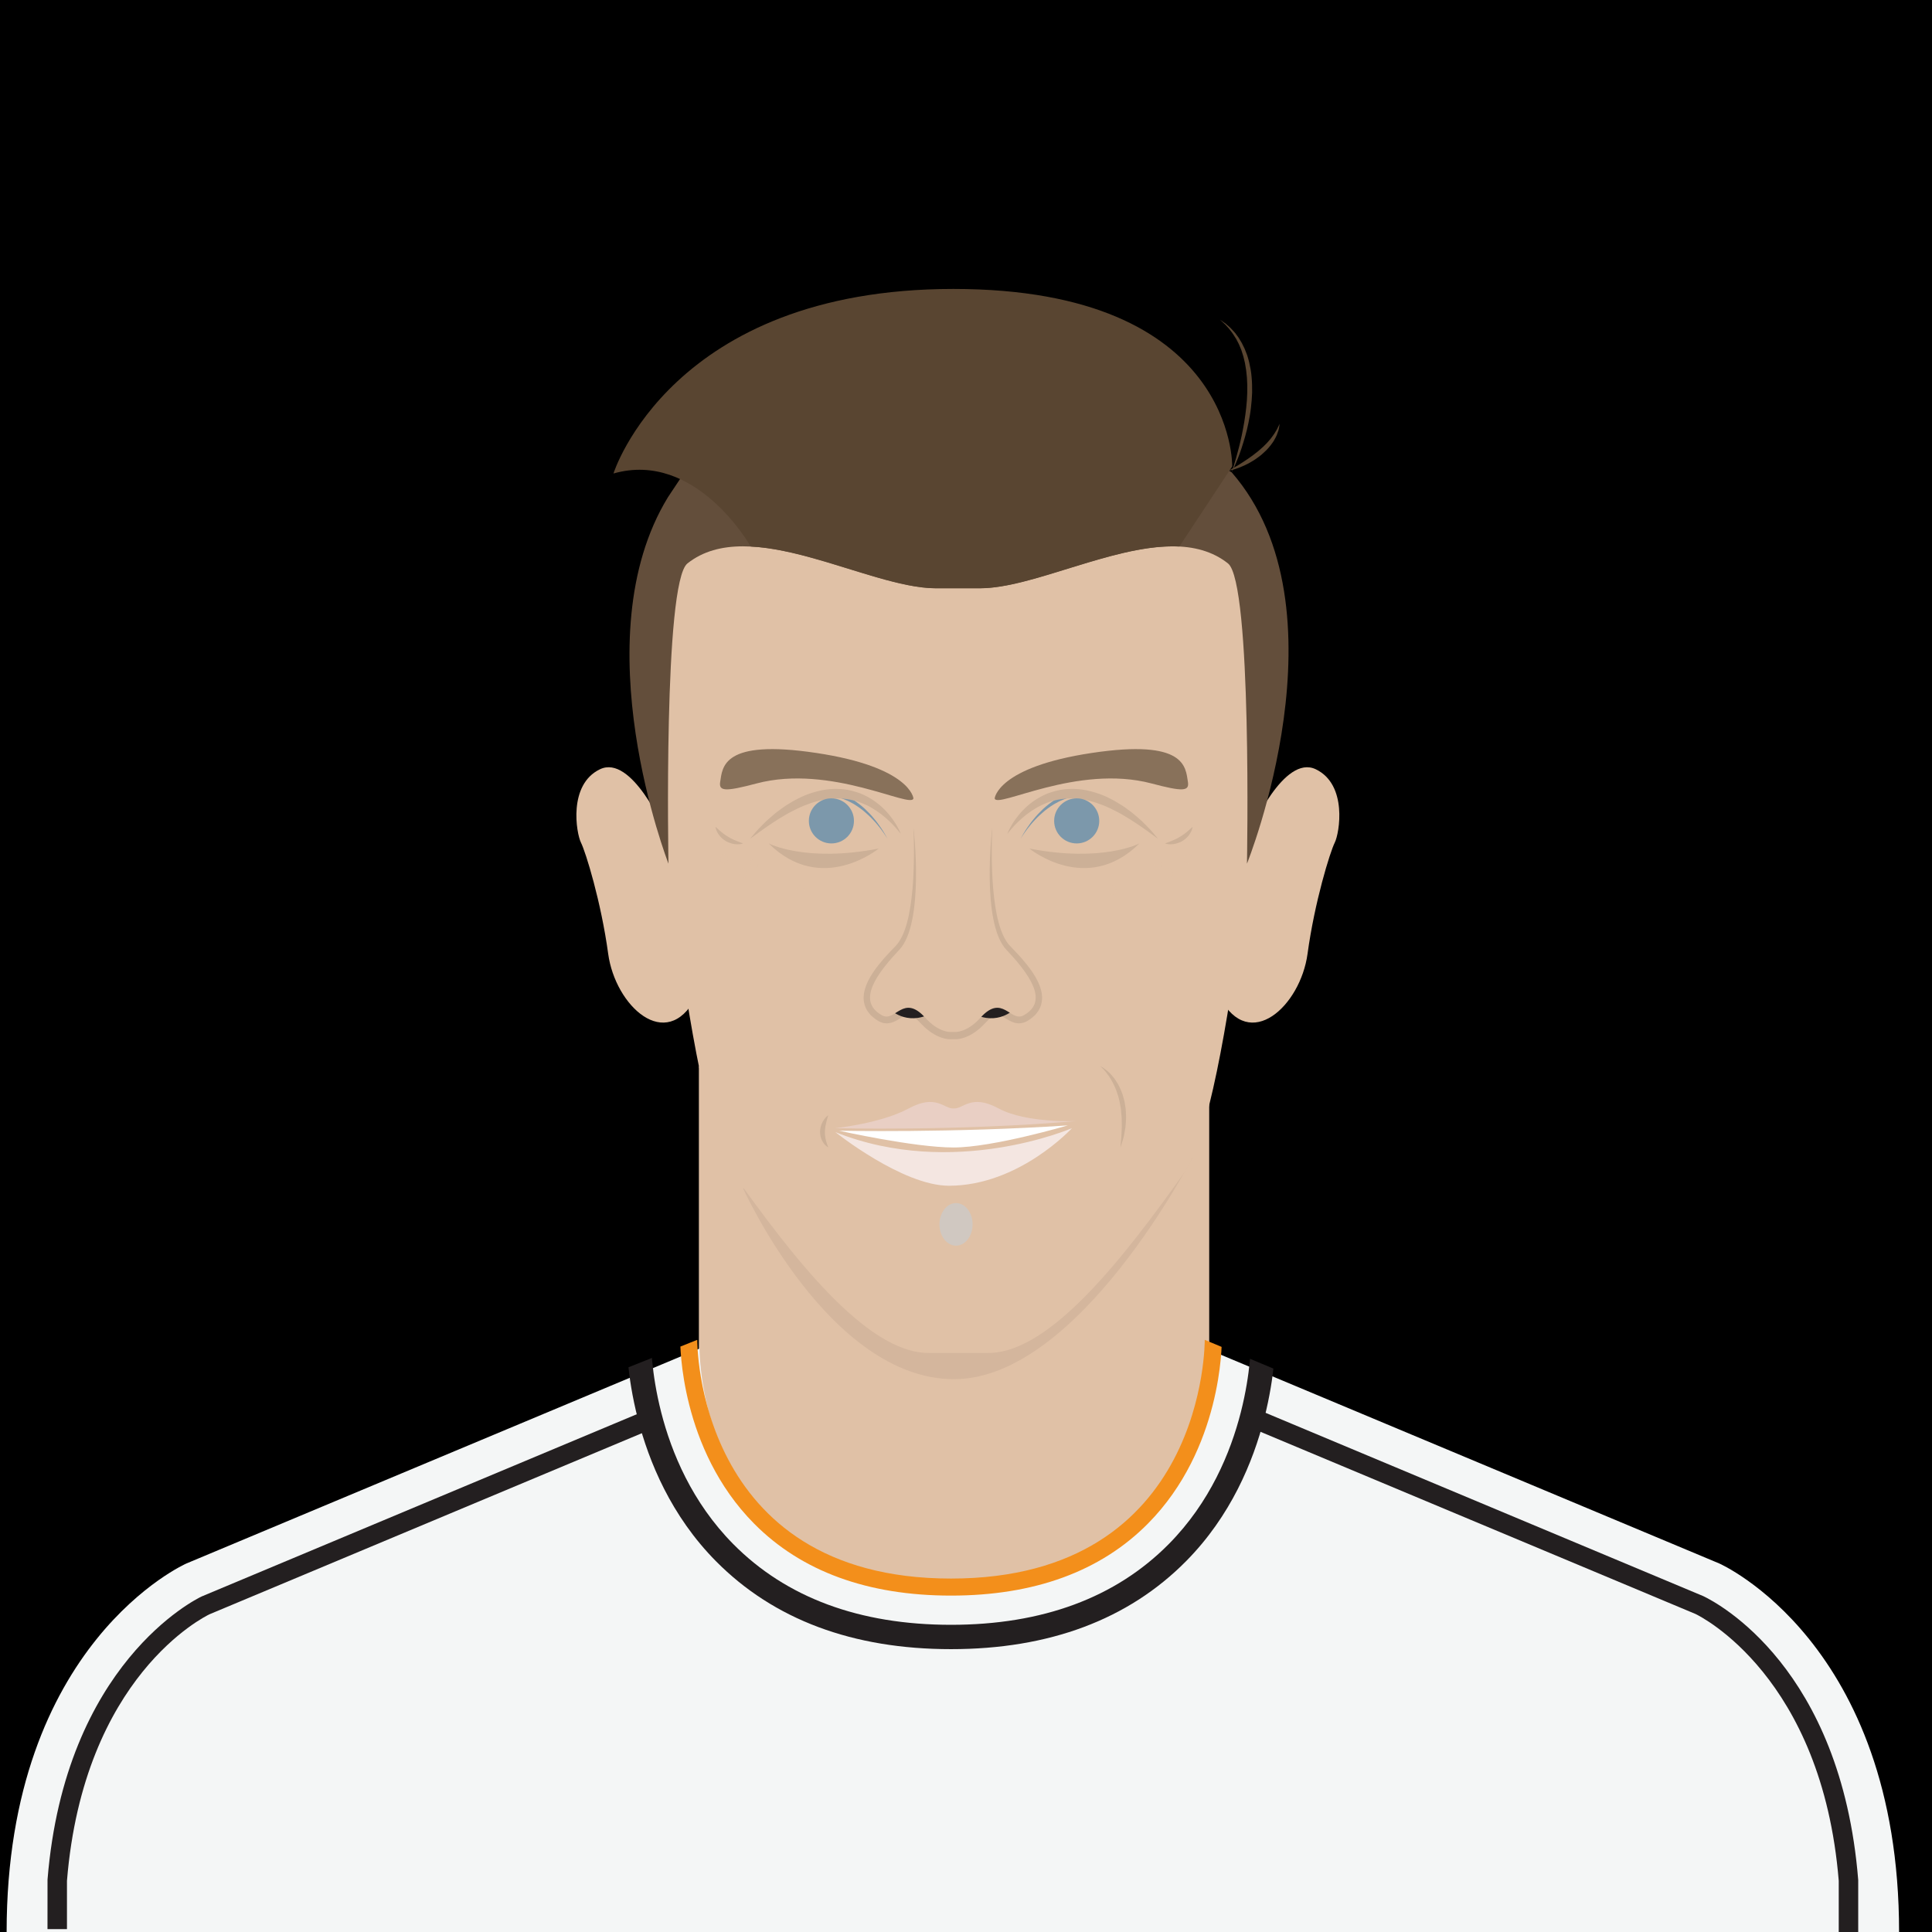
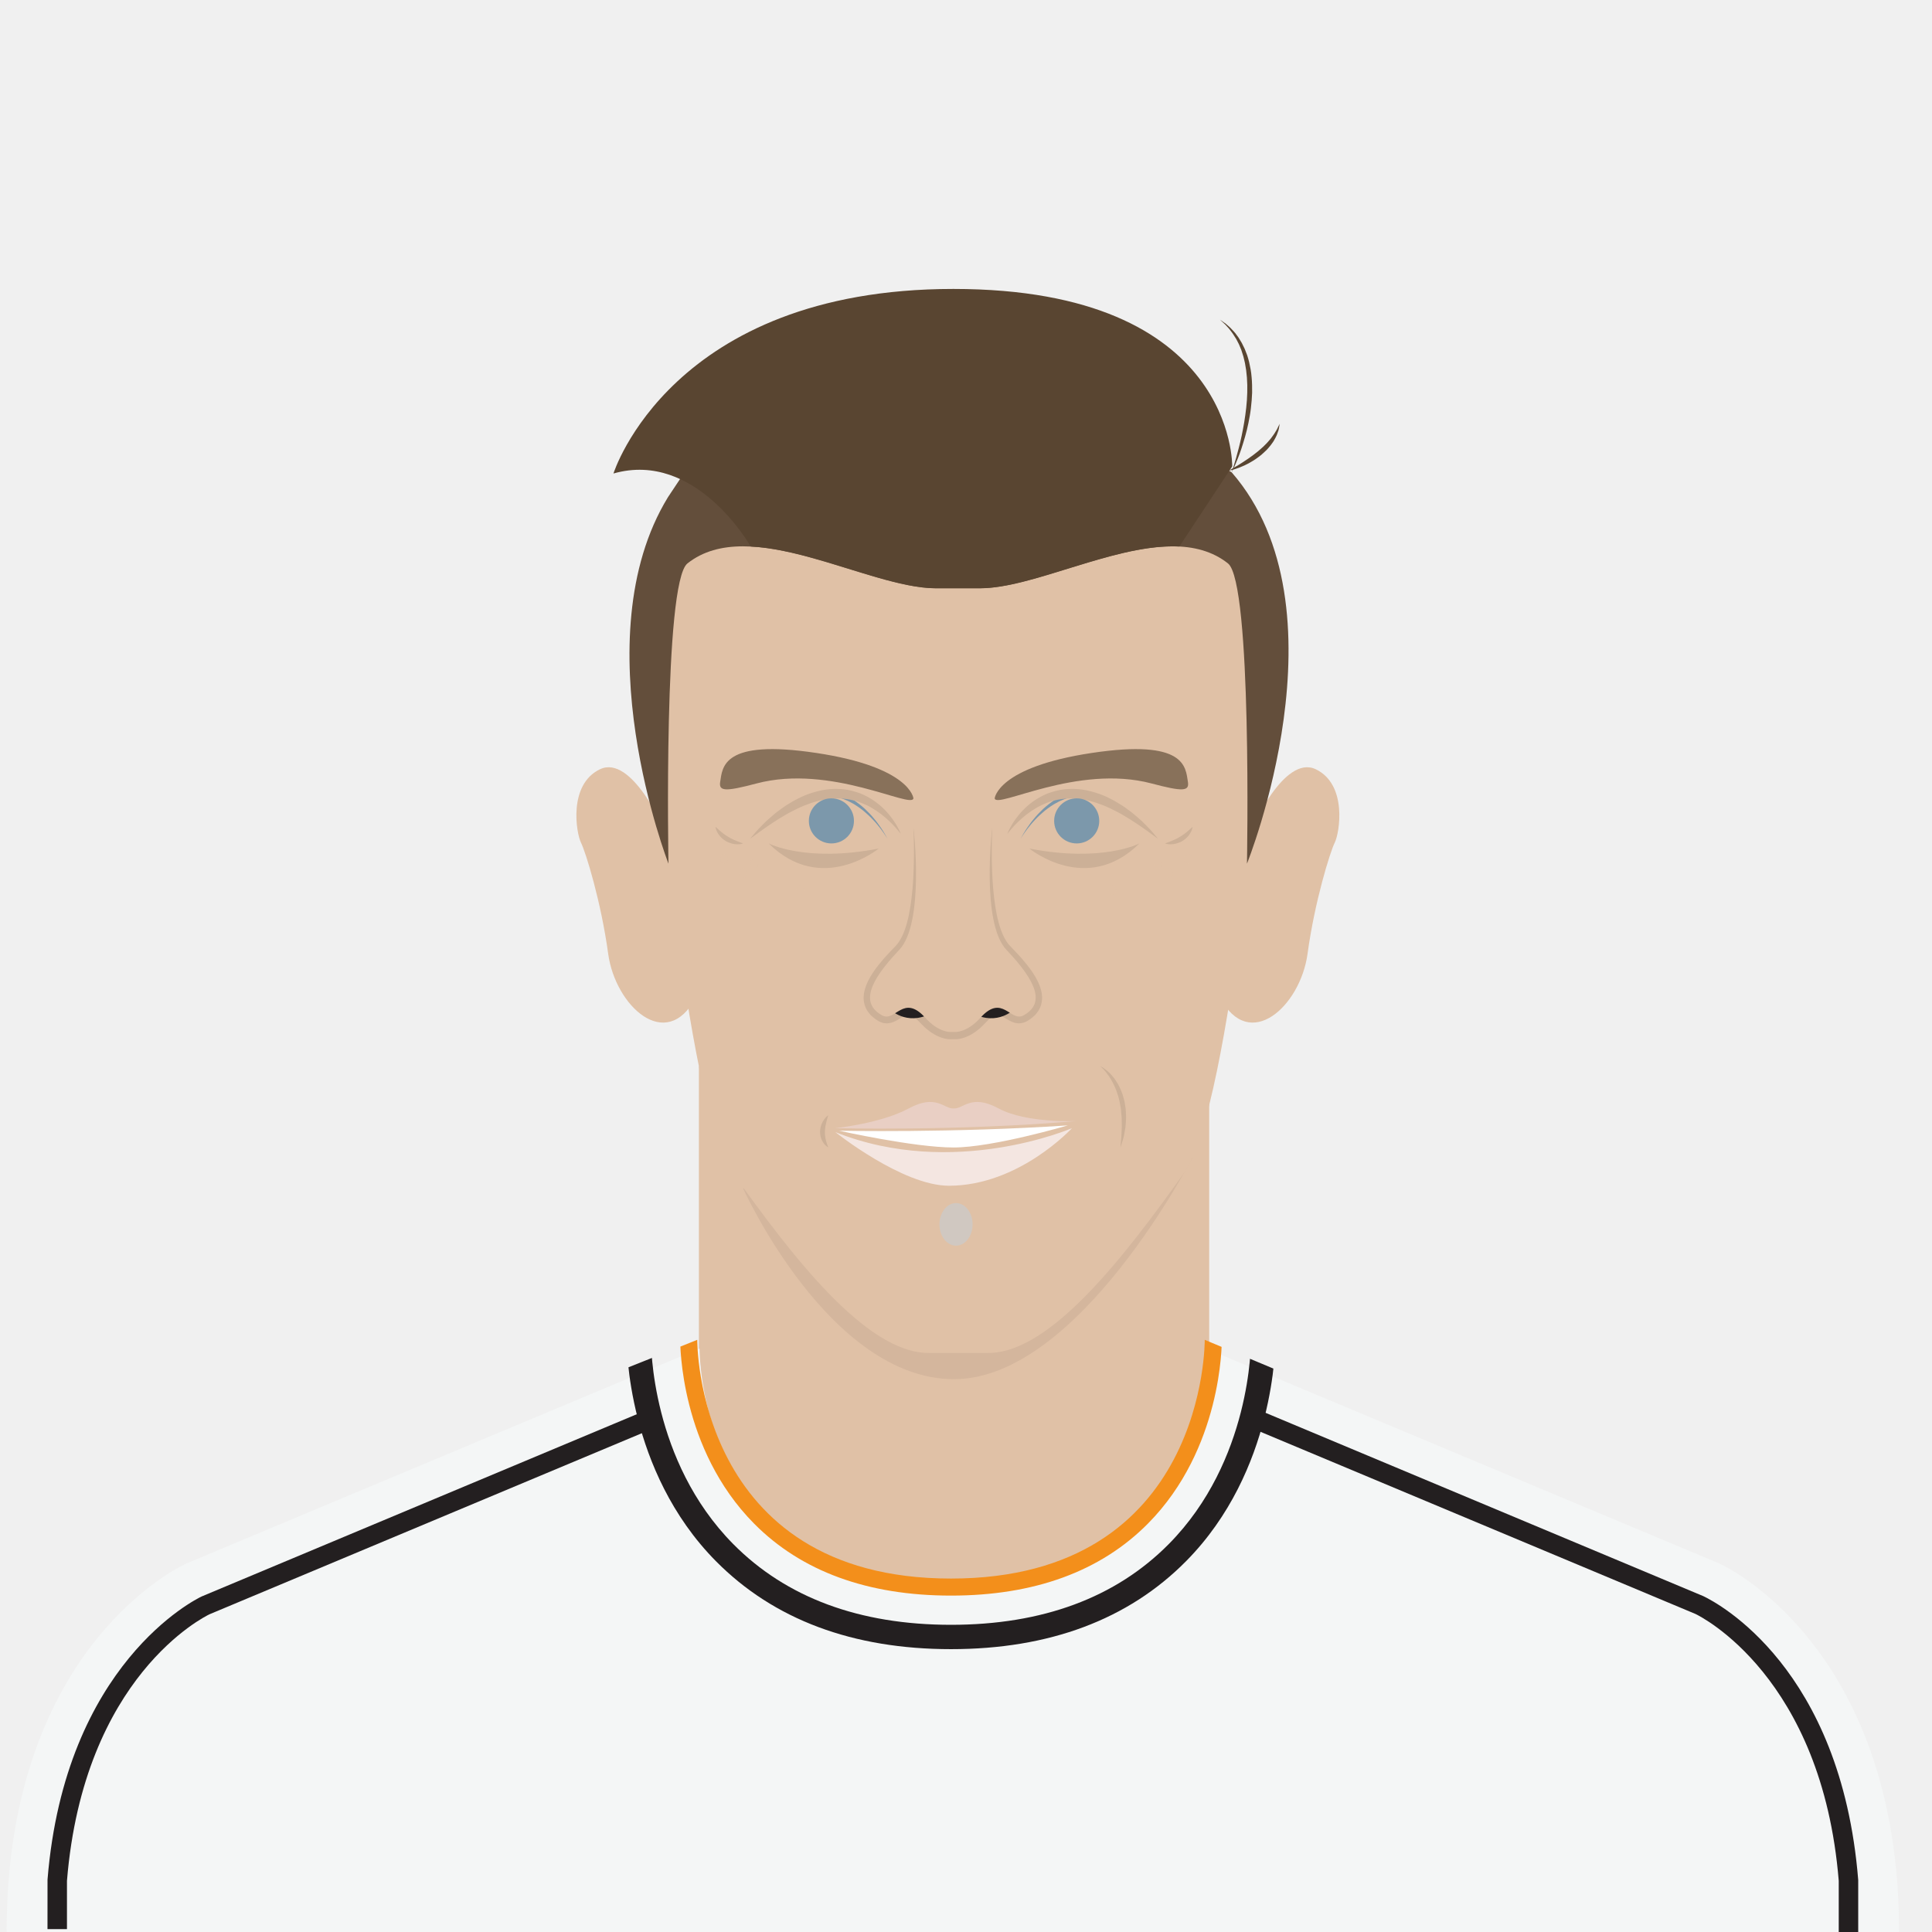
<svg xmlns="http://www.w3.org/2000/svg" xmlns:xlink="http://www.w3.org/1999/xlink" version="1.1" id="Layer_1" x="0px" y="0px" width="396.849px" height="396.851px" viewBox="0 0 396.849 396.851" enable-background="new 0 0 396.849 396.851" xml:space="preserve">
  <defs>
    <clipPath id="circle-clip">
      <circle stroke="#000000" stroke-miterlimit="10" cx="200" cy="200" r="175" />
    </clipPath>
  </defs>
  <g>
-     <rect width="400" height="400" class="player-bg" />
+     <rect width="400" height="400" class="player-bg" fill="rgba(0,0,0,0)" />
    <g>
      <defs>
        <path id="SVGID_7_" d="M-218.905-90.212c52.613,0,52.119-49.037,52.119-49.037L-61.38-95.107c0,0,36.928,16.228,36.928,75.697     h-388.729c0-59.47,36.928-75.697,36.928-75.697l105.406-44.142c0,0-0.494,49.037,52.119,49.037" />
      </defs>
      <clipPath id="SVGID_2_">
        <use xlink:href="#SVGID_7_" overflow="visible" />
      </clipPath>
      <g clip-path="url(#SVGID_2_)">
        <rect x="-447.22" y="-5.196" fill="#30526F" width="456.807" height="25.311" />
      </g>
    </g>
  </g>
  <g>
    <g>
      <rect x="143.558" y="219.017" fill="#E0C1A6" width="104.824" height="128.559" />
    </g>
    <g>
      <g>
        <path fill="#F4F6F6" d="M195.636,326.049c52.613,0,52.119-49.037,52.119-49.037l105.406,44.142c0,0,36.928,16.228,36.928,75.697     H1.361c0-59.47,36.928-75.697,36.928-75.697l105.406-44.142c0,0-0.494,49.037,52.119,49.037" />
      </g>
      <g>
        <path fill="#231F20" d="M381.695,396.851h-4v-10.508c-3.42-41.918-28.369-54.314-29.43-54.822l-93.193-39.024l1.545-3.689     l93.283,39.065c2.965,1.415,28.27,14.729,31.789,58.229l0.006,0.161V396.851z M13.755,396.262h-4l0.006-10.161     c3.594-44.424,30.52-57.633,31.664-58.174l93.408-39.12l1.545,3.689L43.052,331.58c-0.977,0.464-25.865,12.682-29.297,54.763     V396.262z" />
      </g>
    </g>
    <g>
      <path fill="#D4B69D" d="M152.632,244.088c0,0,17.658,39.208,43.338,39.208s49.025-45.648,49.025-45.648" />
    </g>
    <g>
      <path fill="#E0C1A6" d="M136.541,170.606c0,0-6.752-15.748-13.314-12.588c-6.561,3.158-4.859,13.122-3.889,15.066    c0.973,1.943,4.133,12.15,5.59,22.844c1.459,10.693,11.908,20.414,17.984,8.992l-3.889-33.051L136.541,170.606z" />
    </g>
    <g>
      <path fill="#E0C1A6" d="M256.966,170.606c0,0,6.754-15.748,13.316-12.588c6.561,3.158,4.859,13.122,3.889,15.066    c-0.973,1.943-4.133,12.15-5.59,22.844c-1.459,10.693-11.908,20.414-17.984,8.992l3.889-33.051L256.966,170.606z" />
    </g>
    <g>
      <path fill="#E0C1A6" d="M259.722,144.408c0,0-6.623,82.728-16.525,96.561c-11.826,16.525-27.217,36.939-40.178,36.939h-12.312    c-12.961,0-28.354-20.414-40.18-36.939c-9.902-13.833-16.525-96.561-16.525-96.561l4.049-34.022l37.359-11.18l34.25,3.889    l43.996,7.291L259.722,144.408z" />
    </g>
    <g>
      <path fill="#E9CFC4" d="M221.164,230.276c0,0-10.367,0.486-16.039-2.592c-5.67-3.079-7.291,0.162-9.234,0    c-1.943,0.162-3.564-3.079-9.234,0c-5.672,3.078-15.068,4.049-15.068,4.049S196.376,232.382,221.164,230.276z" />
    </g>
    <g>
      <path fill="#F4E6E1" d="M171.587,232.544c0,0,13.771,11.018,23.33,11.018c14.42,0,25.275-11.828,25.275-11.828    S195.89,242.265,171.587,232.544z" />
    </g>
    <g>
      <path fill="#FFFFFF" d="M219.341,231.167c0,0-15.379,4.537-23.48,4.537s-23.48-3.443-23.48-3.443S195.769,232.747,219.341,231.167    z" />
    </g>
    <g>
      <path fill="#7C97AA" d="M209.66,172.274c0,0,0.422-0.867,1.221-2.073c0.406-0.598,0.887-1.295,1.473-1.988    c0.57-0.707,1.242-1.41,1.949-2.08c0.373-0.312,0.723-0.656,1.111-0.939c0.391-0.282,0.756-0.591,1.158-0.818    c0.395-0.24,0.764-0.494,1.154-0.666c0.387-0.177,0.732-0.393,1.092-0.502c0.352-0.127,0.674-0.244,0.961-0.348    c0.291-0.083,0.555-0.133,0.768-0.186c0.428-0.099,0.674-0.154,0.674-0.154l0.133,0.99c0,0-0.227,0.038-0.623,0.104    c-0.197,0.035-0.441,0.064-0.715,0.123c-0.271,0.078-0.576,0.167-0.91,0.264c-0.34,0.077-0.674,0.262-1.049,0.402    c-0.379,0.137-0.744,0.355-1.133,0.559c-0.398,0.191-0.766,0.465-1.16,0.711c-0.393,0.248-0.752,0.559-1.135,0.839    c-0.729,0.606-1.432,1.251-2.037,1.91c-0.621,0.646-1.141,1.304-1.584,1.87C210.136,171.436,209.66,172.274,209.66,172.274z" />
    </g>
    <g>
      <path fill="#CCB097" d="M206.908,171.304c0,0,0.188-0.554,0.682-1.45c0.492-0.896,1.299-2.141,2.539-3.429    c1.234-1.284,2.949-2.596,5.094-3.448c1.076-0.395,2.232-0.729,3.441-0.854c1.205-0.099,2.447-0.123,3.656,0.066    c1.215,0.164,2.383,0.508,3.508,0.888c1.119,0.397,2.158,0.919,3.137,1.453c0.967,0.551,1.881,1.121,2.682,1.739    c0.83,0.578,1.553,1.203,2.209,1.784c0.68,0.554,1.219,1.155,1.727,1.649c0.512,0.489,0.91,0.966,1.244,1.35    c0.664,0.771,1.025,1.222,1.025,1.222s-0.48-0.331-1.295-0.929c-0.404-0.301-0.893-0.668-1.473-1.061    c-0.582-0.388-1.201-0.869-1.928-1.32c-0.715-0.467-1.488-0.966-2.328-1.447c-0.824-0.512-1.744-0.947-2.672-1.423    c-0.477-0.208-0.953-0.442-1.449-0.639c-0.504-0.172-1-0.381-1.51-0.554c-1.027-0.324-2.084-0.609-3.154-0.732    c-1.066-0.193-2.143-0.188-3.193-0.126c-1.047,0.101-2.068,0.287-3.035,0.587c-0.953,0.328-1.861,0.715-2.689,1.166    c-0.814,0.473-1.564,0.971-2.232,1.478c-1.314,1.037-2.316,2.055-2.979,2.807C207.246,170.828,206.908,171.304,206.908,171.304z" />
    </g>
    <g>
      <circle fill="#7C98AB" cx="221.164" cy="168.617" r="4.631" />
    </g>
    <g opacity="0.7">
      <path fill="#634E3B" d="M204.316,163.987c0,0,0.566-6.404,19.926-9.32c19.361-2.916,19.281,2.932,19.768,5.943    c0.311,1.933-1.033,2.026-7.453,0.324C221.287,156.883,204.638,166.229,204.316,163.987z" />
    </g>
    <g>
      <path fill="#CCB097" d="M239.31,173.248c0,0,0.438-0.15,1.027-0.382c0.594-0.229,1.34-0.558,2.021-0.973    c0.352-0.19,0.67-0.432,0.98-0.651c0.297-0.234,0.584-0.455,0.816-0.67c0.246-0.204,0.438-0.395,0.584-0.525    c0.146-0.13,0.24-0.203,0.24-0.203s-0.02,0.111-0.07,0.306c-0.053,0.192-0.129,0.475-0.299,0.772    c-0.08,0.153-0.16,0.327-0.287,0.48c-0.121,0.156-0.23,0.343-0.391,0.49c-0.16,0.146-0.301,0.334-0.494,0.461    c-0.184,0.136-0.367,0.285-0.57,0.399c-0.809,0.482-1.742,0.688-2.43,0.677C239.748,173.436,239.31,173.248,239.31,173.248z" />
    </g>
    <g>
      <path fill="#CCB097" d="M203.824,169.844c-0.113,2.436-0.129,4.871-0.088,7.296c0.061,2.425,0.166,4.845,0.461,7.229    c0.287,2.376,0.689,4.756,1.502,6.909c0.41,1.065,0.928,2.074,1.6,2.838c0.748,0.809,1.67,1.724,2.494,2.666    c0.814,0.957,1.631,1.915,2.344,3.005c0.711,1.084,1.367,2.259,1.727,3.688l0.121,0.541c0.023,0.189,0.035,0.387,0.051,0.581    c0.053,0.382-0.002,0.796-0.049,1.203c-0.137,0.812-0.484,1.636-1.002,2.255l-0.387,0.467l-0.432,0.382    c-0.285,0.271-0.59,0.461-0.896,0.659l-0.229,0.149l-0.059,0.036l-0.029,0.02c-0.078,0.037,0.158-0.072-0.182,0.087l-0.012,0.006    l-0.105,0.044c-0.166,0.062-0.225,0.11-0.479,0.182c-0.314,0.074-0.676,0.127-0.979,0.122c-0.254-0.027-0.516-0.063-0.762-0.117    c-0.928-0.271-1.479-0.689-1.99-0.979c-0.494-0.298-0.92-0.542-1.238-0.604c-0.322-0.058-0.572-0.053-0.91,0.08    c-0.166,0.062-0.348,0.195-0.529,0.279l-0.561,0.442l-1.227,1.236c-0.227,0.218-0.406,0.424-0.67,0.652l-0.873,0.692    c-0.604,0.421-1.201,0.788-1.904,1.069c-0.326,0.162-0.721,0.246-1.084,0.36c-0.426,0.075-0.717,0.161-1.357,0.143l0.117,0.005    l-0.967,0.002l0.117-0.005c-0.639,0.019-0.932-0.067-1.357-0.143c-0.363-0.114-0.756-0.199-1.084-0.361    c-0.697-0.277-1.312-0.657-1.893-1.062l-0.826-0.647c-0.264-0.225-0.49-0.476-0.736-0.713l-1.275-1.281    c-0.174-0.124-0.34-0.253-0.504-0.39c-0.18-0.083-0.363-0.218-0.529-0.279c-0.336-0.133-0.588-0.137-0.908-0.079    c-0.318,0.062-0.744,0.306-1.238,0.604c-0.51,0.295-1.061,0.709-1.99,0.982c-0.246,0.053-0.508,0.09-0.764,0.117    c-0.266,0-0.547-0.037-0.816-0.078c-0.26-0.057-0.49-0.167-0.729-0.266l-0.176-0.08l-0.021-0.01l-0.088-0.054l-0.025-0.016    l-0.047-0.031l-0.191-0.125c-0.252-0.167-0.492-0.306-0.838-0.616l-0.469-0.414l-0.389-0.467c-0.518-0.62-0.867-1.443-1.004-2.257    c-0.045-0.407-0.1-0.821-0.047-1.204c0.016-0.193,0.027-0.391,0.051-0.581l0.123-0.542c0.357-1.429,1.016-2.602,1.725-3.688    c0.713-1.09,1.529-2.048,2.344-3.005c0.42-0.461,0.836-0.929,1.264-1.377l0.648-0.667l0.324-0.334l0.262-0.294    c0.682-0.777,1.176-1.753,1.594-2.831c0.812-2.152,1.217-4.532,1.502-6.907c0.297-2.385,0.404-4.805,0.463-7.229    c0.043-2.425,0.027-4.86-0.086-7.296c0.426,2.403,0.723,4.831,0.91,7.272c0.189,2.441,0.258,4.897,0.172,7.367    c-0.121,2.468-0.371,4.954-1.111,7.426c-0.371,1.218-0.92,2.489-1.797,3.591l-0.145,0.178l-0.07,0.089l-0.115,0.134l-0.297,0.337    l-0.592,0.672c-0.393,0.45-0.764,0.912-1.143,1.368c-0.719,0.933-1.441,1.869-2.014,2.85c-0.578,0.97-1.086,1.976-1.283,2.923    c-0.191,0.958-0.088,1.712,0.453,2.309l0.199,0.233l0.225,0.18c0.094,0.114,0.379,0.285,0.643,0.444    c0.441,0.237,0.344,0.196,0.598,0.152c0.25-0.067,0.707-0.368,1.236-0.7c0.545-0.325,1.168-0.743,2.043-0.964    c0.861-0.221,1.871-0.154,2.67,0.172c0.4,0.151,0.729,0.363,1.088,0.558c0.316,0.236,0.631,0.481,0.938,0.731l1.314,1.292    c0.193,0.183,0.375,0.387,0.576,0.555l0.615,0.472c0.418,0.284,0.852,0.546,1.289,0.712c0.217,0.113,0.432,0.136,0.645,0.214    c0.172,0.035,0.48,0.067,0.451,0.066l-0.43-0.005h0.547l0.967,0.002l0.389,0.001l-0.271,0.004c-0.027,0,0.279-0.031,0.453-0.067    c0.213-0.078,0.428-0.1,0.645-0.213c0.434-0.162,0.883-0.437,1.277-0.703l0.568-0.428c0.201-0.164,0.43-0.413,0.645-0.615    l1.361-1.338l0.881-0.678c0.357-0.194,0.688-0.406,1.088-0.559c0.799-0.326,1.807-0.393,2.67-0.172    c0.873,0.221,1.498,0.639,2.041,0.964c0.525,0.336,0.986,0.634,1.238,0.703c0.051,0.003,0.092,0.008,0.139,0.03    c-0.002-0.01-0.059-0.008-0.07,0.041c0.041,0.012,0.256-0.09,0.375-0.13l0.107-0.041l0.014-0.005    c-0.332,0.156-0.086,0.039-0.158,0.073l0.02-0.013l0.039-0.024l0.154-0.097c0.209-0.127,0.43-0.248,0.584-0.4l0.264-0.211    l0.199-0.234c0.541-0.599,0.646-1.354,0.453-2.312c-0.195-0.948-0.707-1.952-1.281-2.925c-0.572-0.98-1.295-1.917-2.014-2.85    c-0.738-0.927-1.51-1.762-2.367-2.782c-0.887-1.115-1.412-2.354-1.791-3.584c-0.742-2.471-0.994-4.957-1.111-7.425    c-0.088-2.47-0.021-4.926,0.168-7.367C203.103,174.676,203.402,172.247,203.824,169.844z" />
    </g>
    <g>
      <path fill="#CCB097" d="M211.443,174.3c0,0,11.787,9.686,22.602-1.051C234.044,173.249,226.511,177.216,211.443,174.3z" />
    </g>
    <g>
      <path fill="#7C97AA" d="M182.281,172.274c0,0-0.477-0.839-1.348-1.983c-0.441-0.566-0.961-1.225-1.582-1.87    c-0.605-0.659-1.309-1.304-2.037-1.91c-0.383-0.28-0.742-0.591-1.137-0.839c-0.393-0.246-0.76-0.52-1.158-0.711    c-0.389-0.203-0.754-0.422-1.133-0.559c-0.375-0.141-0.709-0.325-1.051-0.402c-0.332-0.097-0.637-0.186-0.908-0.264    c-0.273-0.059-0.518-0.088-0.715-0.123c-0.396-0.065-0.623-0.104-0.623-0.104l0.133-0.99c0,0,0.246,0.056,0.674,0.154    c0.213,0.053,0.477,0.103,0.768,0.186c0.287,0.104,0.609,0.221,0.961,0.348c0.359,0.109,0.705,0.325,1.092,0.502    c0.391,0.172,0.76,0.426,1.154,0.666c0.402,0.228,0.766,0.536,1.156,0.818c0.391,0.283,0.74,0.627,1.113,0.939    c0.707,0.67,1.379,1.373,1.949,2.08c0.584,0.693,1.064,1.391,1.473,1.988C181.861,171.407,182.281,172.274,182.281,172.274z" />
    </g>
    <g>
      <path fill="#CCB097" d="M185.037,171.304c0,0-0.338-0.476-1.008-1.223c-0.662-0.751-1.664-1.77-2.979-2.807    c-0.668-0.507-1.418-1.005-2.232-1.478c-0.828-0.451-1.736-0.837-2.689-1.166c-0.967-0.3-1.988-0.486-3.035-0.587    c-1.051-0.062-2.127-0.067-3.193,0.126c-1.07,0.123-2.127,0.408-3.154,0.732c-0.51,0.173-1.008,0.382-1.512,0.554    c-0.494,0.196-0.971,0.431-1.447,0.639c-0.928,0.476-1.85,0.911-2.672,1.423c-0.84,0.481-1.613,0.98-2.328,1.447    c-0.727,0.451-1.348,0.933-1.93,1.32c-0.578,0.393-1.066,0.76-1.471,1.061c-0.814,0.598-1.297,0.929-1.297,0.929    s0.363-0.45,1.027-1.222c0.334-0.384,0.73-0.86,1.244-1.35c0.506-0.494,1.047-1.096,1.727-1.649    c0.656-0.581,1.377-1.206,2.209-1.785c0.801-0.618,1.715-1.188,2.682-1.738c0.979-0.534,2.018-1.056,3.137-1.453    c1.125-0.38,2.293-0.724,3.508-0.888c1.209-0.189,2.451-0.165,3.656-0.066c1.209,0.125,2.365,0.459,3.441,0.854    c2.145,0.854,3.859,2.164,5.094,3.448c1.242,1.288,2.047,2.532,2.539,3.429C184.847,170.75,185.037,171.304,185.037,171.304z" />
    </g>
    <g>
      <circle fill="#7C98AB" cx="170.779" cy="168.617" r="4.631" />
    </g>
    <g opacity="0.7">
      <path fill="#634E3B" d="M187.626,163.987c0,0-0.566-6.404-19.928-9.32c-19.359-2.916-19.279,2.932-19.766,5.943    c-0.311,1.933,1.033,2.026,7.453,0.324C170.656,156.883,187.304,166.229,187.626,163.987z" />
    </g>
    <g>
      <path fill="#CCB097" d="M152.632,173.248c0,0-0.438,0.188-1.129,0.182c-0.688,0.012-1.621-0.194-2.43-0.677    c-0.203-0.114-0.387-0.264-0.572-0.399c-0.191-0.127-0.332-0.314-0.492-0.461c-0.16-0.147-0.27-0.334-0.391-0.49    c-0.127-0.153-0.207-0.327-0.287-0.48c-0.17-0.298-0.246-0.58-0.299-0.772c-0.051-0.194-0.07-0.306-0.07-0.306    s0.094,0.073,0.24,0.203c0.146,0.131,0.338,0.321,0.584,0.525c0.232,0.215,0.52,0.436,0.816,0.67    c0.311,0.22,0.629,0.461,0.98,0.651c0.682,0.415,1.428,0.744,2.021,0.973C152.195,173.098,152.632,173.248,152.632,173.248z" />
    </g>
    <g>
      <path fill="#CCB097" d="M180.5,174.3c0,0-11.787,9.686-22.602-1.051C157.898,173.249,165.431,177.216,180.5,174.3z" />
    </g>
    <g>
      <path fill="#CCB097" d="M170.13,229.09c0,0-0.146,0.453-0.318,1.082c-0.084,0.317-0.168,0.68-0.242,1.062    c-0.057,0.385-0.129,0.788-0.119,1.19c-0.033,0.402,0.021,0.8,0.072,1.177c0.018,0.191,0.076,0.367,0.109,0.544    c0.031,0.178,0.088,0.339,0.137,0.492c0.055,0.149,0.078,0.306,0.135,0.428c0.049,0.128,0.09,0.239,0.125,0.331    c0.068,0.189,0.102,0.308,0.102,0.308s-0.098-0.063-0.262-0.19c-0.162-0.127-0.4-0.312-0.607-0.605    c-0.113-0.141-0.238-0.295-0.322-0.485c-0.092-0.187-0.219-0.377-0.27-0.603c-0.062-0.22-0.156-0.445-0.17-0.689    c-0.037-0.241-0.057-0.487-0.049-0.733c0.016-0.493,0.117-0.976,0.273-1.399c0.16-0.424,0.363-0.791,0.574-1.076    C169.712,229.342,170.13,229.09,170.13,229.09z" />
    </g>
    <g>
      <path fill="#CCB097" d="M226.025,219.017c0,0,0.266,0.113,0.689,0.394c0.408,0.295,0.994,0.737,1.586,1.39    c0.273,0.339,0.605,0.69,0.867,1.123c0.293,0.414,0.555,0.878,0.797,1.375c0.248,0.492,0.447,1.03,0.646,1.574    c0.139,0.561,0.342,1.119,0.43,1.7c0.08,0.58,0.207,1.157,0.217,1.734c0.027,0.573,0.078,1.141,0.031,1.685    c-0.029,0.545-0.057,1.071-0.113,1.565c-0.076,0.492-0.16,0.956-0.238,1.381c-0.062,0.429-0.17,0.812-0.277,1.146    c-0.1,0.337-0.188,0.63-0.26,0.871c-0.146,0.48-0.244,0.749-0.244,0.749s0.012-0.29,0.055-0.788    c0.031-0.5,0.143-1.202,0.156-2.051c0.016-0.424,0.031-0.881,0.062-1.361c-0.006-0.48-0.014-0.987-0.021-1.512    c0.021-0.523-0.086-1.057-0.113-1.602c-0.018-0.548-0.152-1.086-0.236-1.631c-0.068-0.55-0.252-1.072-0.369-1.602    c-0.184-0.508-0.314-1.029-0.525-1.5c-0.205-0.474-0.396-0.937-0.633-1.35c-0.209-0.429-0.469-0.795-0.682-1.156    c-0.475-0.686-0.912-1.239-1.26-1.594C226.244,219.205,226.025,219.017,226.025,219.017z" />
    </g>
    <g>
      <path fill="#634E3B" d="M137.21,102.122c-17.852,29.163,0.1,75.282,0.1,75.282s-1.086-57.723,3.9-61.673    c12.879-10.207,36.879,5.104,51.004,5.104h9.021c14.127,0,38.125-15.311,51.004-5.104c4.986,3.95,3.9,61.673,3.9,61.673    s21.162-52.438-3.141-80.386l-8.02-4.859l-74.324-6.353l-23.693,7.081l-7.305,5.557L137.21,102.122z" />
    </g>
    <g>
      <path fill="#594531" d="M253,97.019c0,0,0.16-0.503,0.441-1.382c0.285-0.877,0.627-2.149,1.029-3.671    c0.4-1.522,0.785-3.318,1.107-5.25c0.314-1.933,0.576-4.005,0.621-6.081c0.062-2.074-0.09-4.148-0.469-6.044    c-0.088-0.476-0.236-0.927-0.332-1.384c-0.141-0.442-0.277-0.876-0.412-1.298c-0.17-0.407-0.324-0.812-0.494-1.192    c-0.191-0.371-0.377-0.729-0.555-1.072c-0.41-0.658-0.791-1.26-1.191-1.754c-0.369-0.52-0.787-0.89-1.084-1.24    c-0.678-0.625-1.064-0.981-1.064-0.981s0.441,0.286,1.193,0.837c0.336,0.318,0.805,0.652,1.236,1.14    c0.219,0.241,0.469,0.487,0.701,0.771c0.219,0.295,0.447,0.606,0.686,0.932c0.209,0.346,0.426,0.705,0.652,1.078    c0.203,0.385,0.391,0.794,0.598,1.211c0.168,0.432,0.34,0.875,0.518,1.328c0.141,0.465,0.295,0.94,0.408,1.433    c0.223,0.983,0.428,2.012,0.502,3.066c0.107,1.054,0.117,2.127,0.107,3.197c-0.043,1.069-0.121,2.137-0.252,3.179    c-0.117,1.044-0.311,2.06-0.506,3.037c-0.393,1.957-0.943,3.736-1.434,5.248c-0.494,1.512-1.023,2.729-1.385,3.579    C253.25,96.552,253,97.019,253,97.019z" />
    </g>
    <g>
      <path fill="#594531" d="M252.427,96.671c0,0,0.793-0.468,1.982-1.17c1.164-0.721,2.682-1.708,4.057-2.85    c0.34-0.289,0.678-0.58,0.998-0.879c0.293-0.323,0.637-0.596,0.9-0.917c0.256-0.326,0.564-0.601,0.775-0.918    c0.213-0.315,0.461-0.59,0.631-0.878c0.168-0.29,0.332-0.553,0.48-0.788c0.137-0.24,0.225-0.465,0.316-0.644    c0.184-0.364,0.287-0.572,0.287-0.572s-0.035,0.229-0.098,0.633c-0.041,0.199-0.064,0.456-0.152,0.728    c-0.092,0.271-0.197,0.579-0.326,0.912c-0.125,0.336-0.328,0.664-0.52,1.026c-0.186,0.369-0.461,0.7-0.719,1.065    c-0.264,0.361-0.582,0.694-0.898,1.04c-0.332,0.327-0.682,0.646-1.037,0.96c-0.379,0.281-0.738,0.59-1.127,0.842    c-0.381,0.265-0.77,0.503-1.154,0.717c-0.76,0.443-1.512,0.773-2.16,1.034C253.355,96.523,252.427,96.671,252.427,96.671z" />
    </g>
    <g>
      <path fill="#594531" d="M154.201,112.263c0,0-11.18-19.861-28.191-15.001c0,0,11.822-37.911,69.826-37.911    c58.002,0,57.273,36.453,57.273,36.453l-10.855,16.453l-1.32-0.033c-12.846,0-28.994,8.611-39.588,8.611h-9.021    c-9.824,0-24.424-7.404-36.736-8.48L154.201,112.263z" />
    </g>
    <g>
      <ellipse fill="#D0C8C1" cx="196.376" cy="251.499" rx="3.402" ry="4.375" />
    </g>
    <g>
      <path fill="#231F20" d="M183.111,207.581c0,0,3.807,3.55,9.104,0c5.297-3.551-4.551-3.492-4.551-3.492L183.111,207.581z" />
    </g>
    <g>
      <path fill="#231F20" d="M208,207.581c0,0-3.807,3.55-9.104,0c-5.295-3.551,4.553-3.492,4.553-3.492L208,207.581z" />
    </g>
    <g>
      <path fill="#E0C1A6" d="M203.824,169.844c0,0-2.379,19.706,2.916,25.275c6.32,6.644,7.9,11.011,3.525,13.441    c-2.723,1.513-4.332-4.55-8.871,0.493c-2.795,3.104-5.186,2.916-5.186,2.916h-0.967c0,0-2.389,0.188-5.184-2.916    c-4.539-5.043-6.148,1.02-8.871-0.493c-4.375-2.431-2.795-6.798,3.523-13.441c5.297-5.569,2.916-25.275,2.916-25.275" />
    </g>
    <g opacity="0.4">
      <ellipse fill="#E0C1A6" cx="228.444" cy="182.853" rx="0.81" ry="0.972" />
    </g>
    <g opacity="0.4">
      <ellipse fill="#E0C1A6" cx="237.851" cy="177.404" rx="0.811" ry="0.972" />
    </g>
    <g opacity="0.4">
      <ellipse fill="#E0C1A6" cx="240.121" cy="179.349" rx="0.811" ry="0.973" />
    </g>
    <g opacity="0.4">
      <ellipse fill="#E0C1A6" cx="244.049" cy="176.433" rx="0.81" ry="0.973" />
    </g>
    <g opacity="0.4">
      <ellipse fill="#E0C1A6" cx="164.338" cy="182.853" rx="0.81" ry="0.972" />
    </g>
    <g opacity="0.4">
      <ellipse fill="#E0C1A6" cx="154.931" cy="177.404" rx="0.811" ry="0.972" />
    </g>
    <g opacity="0.4">
      <ellipse fill="#E0C1A6" cx="152.662" cy="179.349" rx="0.811" ry="0.973" />
    </g>
    <g opacity="0.4">
      <ellipse fill="#E0C1A6" cx="148.733" cy="176.433" rx="0.81" ry="0.973" />
    </g>
    <g>
      <defs>
        <path id="SVGID_17_" d="M352.871,395.059v-75.703l-105.406-44.142c0,0,0.494,49.037-52.119,49.037     c-52.615,0-52.121-49.037-52.121-49.037L41.06,316.022v79.03" />
      </defs>
      <clipPath id="SVGID_4_">
        <use xlink:href="#SVGID_17_" overflow="visible" />
      </clipPath>
      <g clip-path="url(#SVGID_4_)">
        <g>
          <path fill="#231F20" d="M195.345,338.751c-20.17,0-36.412-6.076-48.275-18.059c-18.395-18.581-18.355-44.528-18.344-45.624      l5,0.049c-0.01,1.011-0.047,24.94,16.898,42.058c10.889,10.999,25.934,16.576,44.721,16.576      c18.785,0,33.832-5.577,44.721-16.575c16.945-17.117,16.908-41.048,16.898-42.059l5-0.049      c0.012,1.096,0.051,27.043-18.346,45.625C231.757,332.676,215.515,338.751,195.345,338.751z" />
        </g>
      </g>
      <g clip-path="url(#SVGID_4_)">
        <g>
          <path fill="#F38F1B" d="M195.345,327.751c-17.125,0-30.736-4.979-40.457-14.797c-15.213-15.366-15.172-36.868-15.164-37.775      l7,0.07c0,0.188,0.025,19.58,13.188,32.828c8.354,8.41,20.275,12.674,35.434,12.674c15.188,0,27.125-4.28,35.482-12.722      c13.18-13.313,13.139-32.587,13.137-32.78l7-0.07c0.01,0.907,0.049,22.409-15.162,37.775      C226.082,322.772,212.47,327.751,195.345,327.751z" />
        </g>
      </g>
    </g>
  </g>
</svg>
